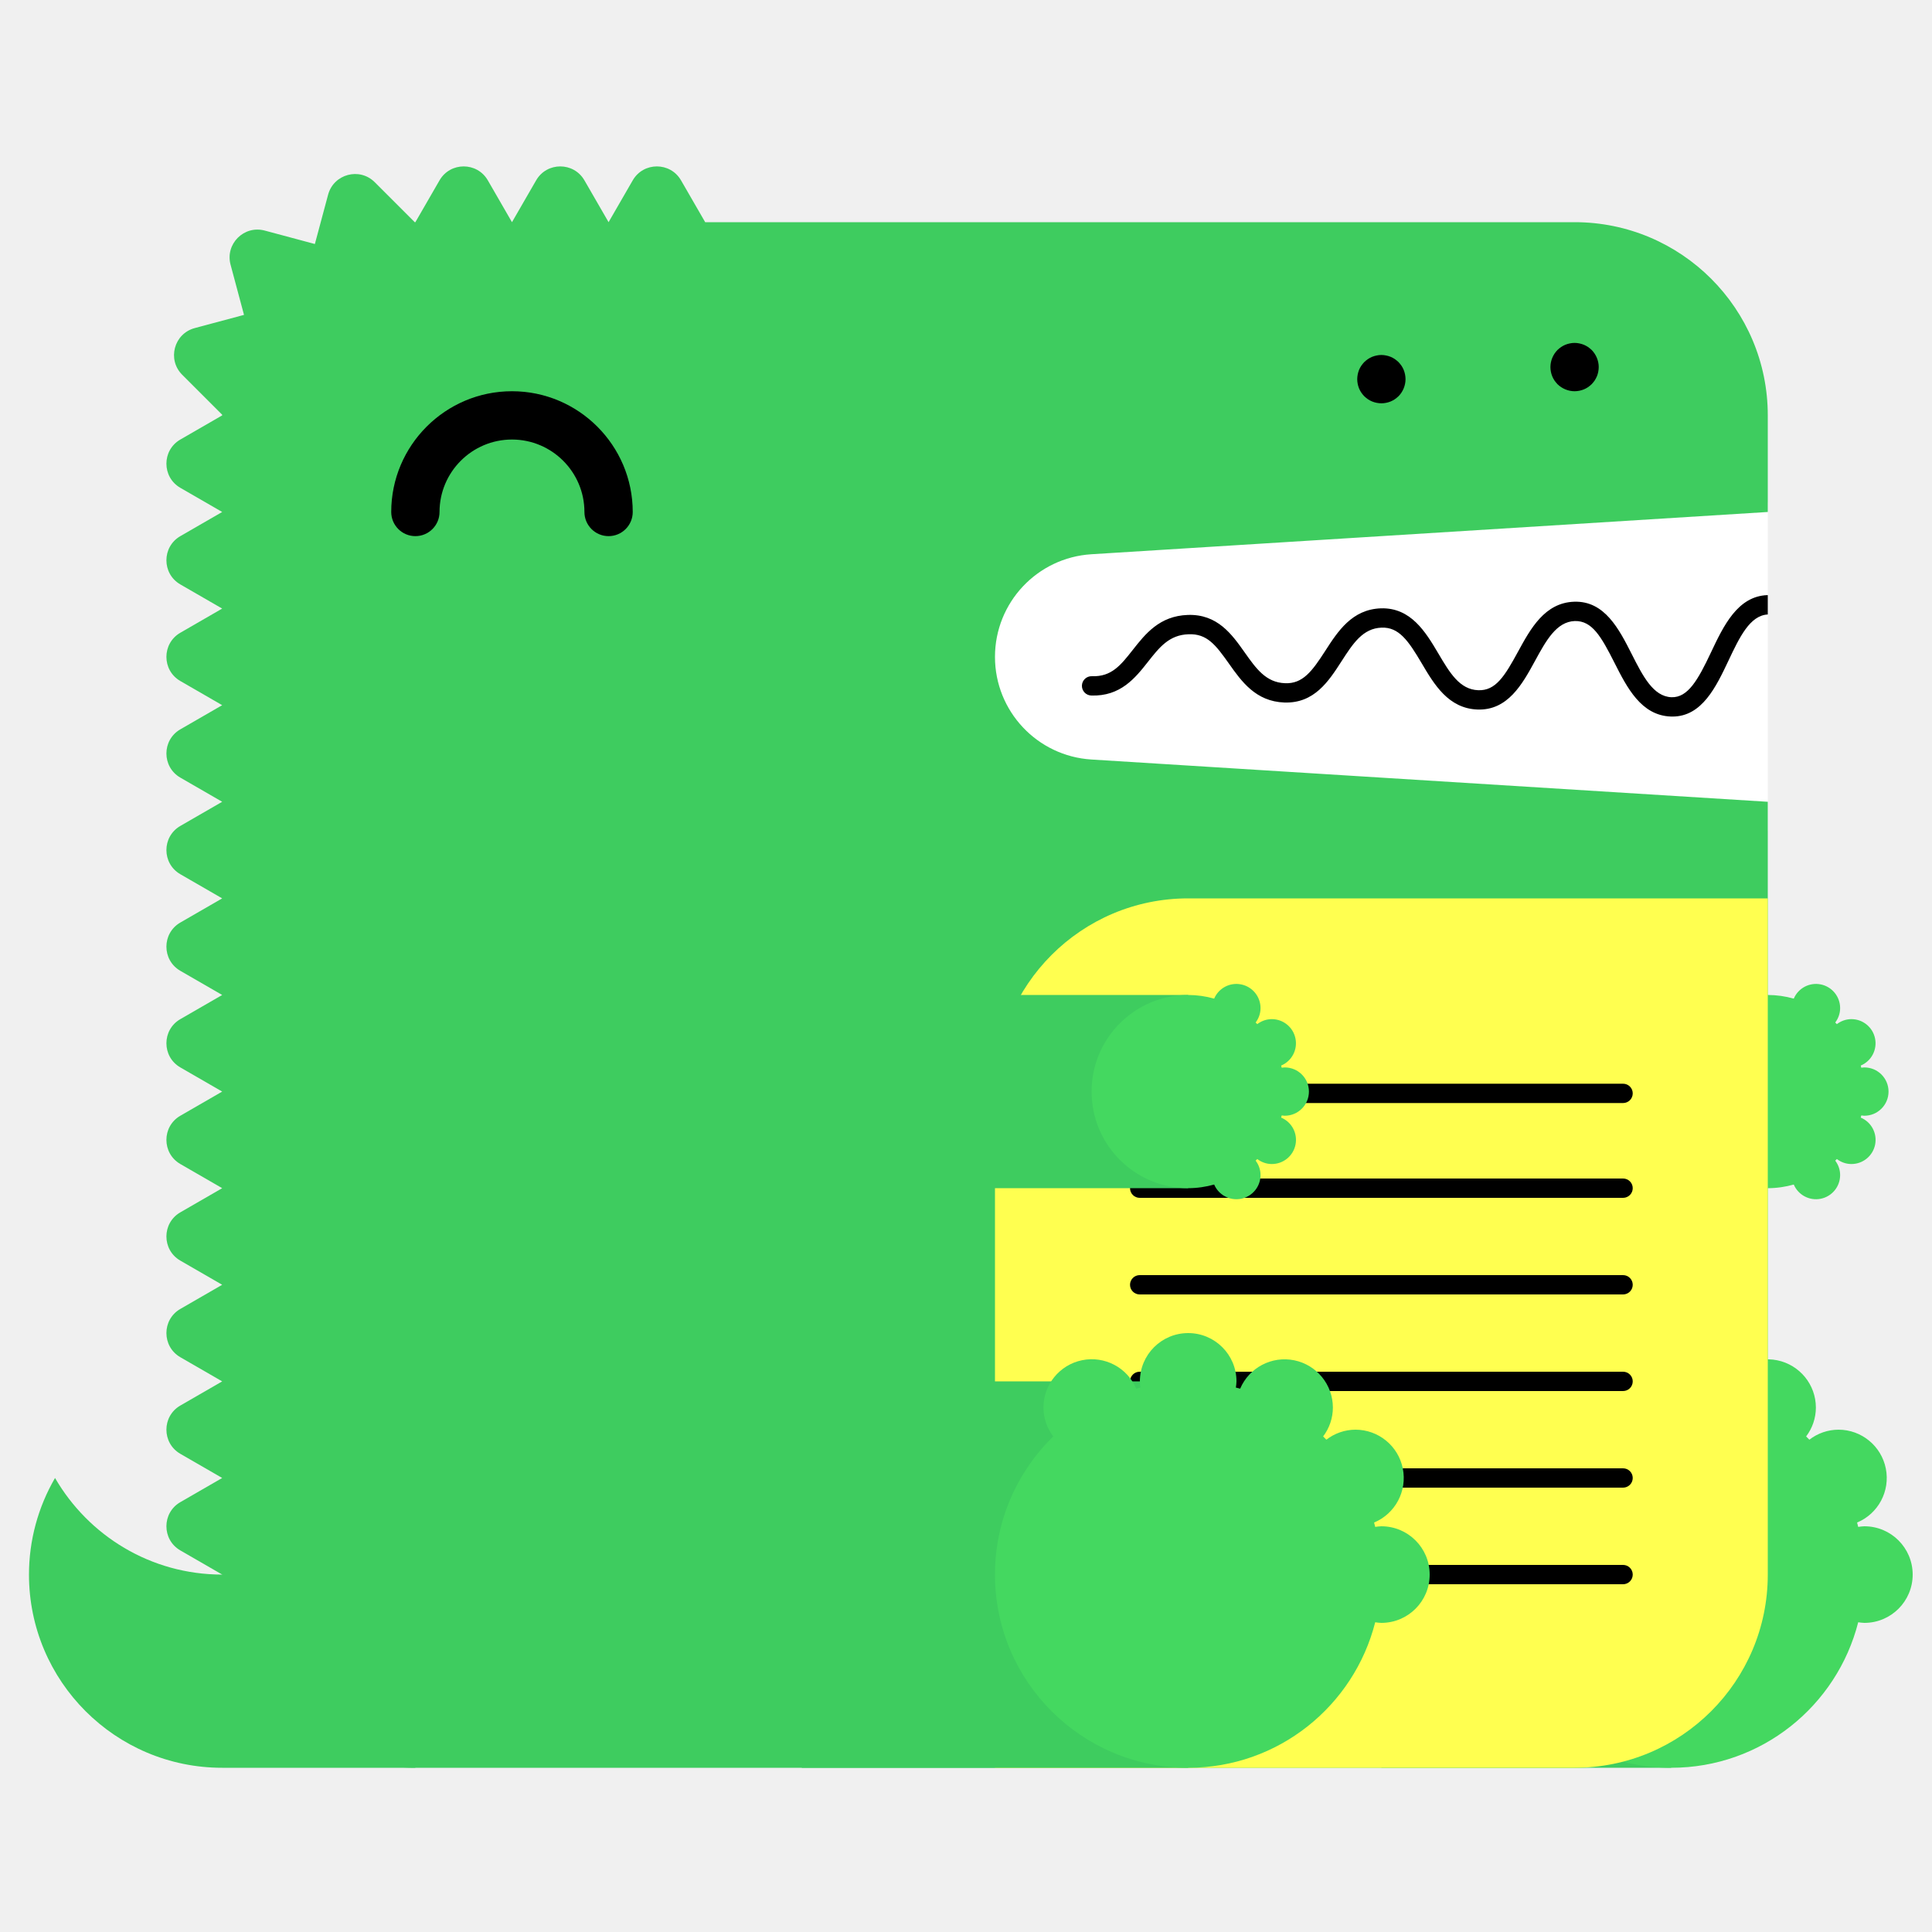
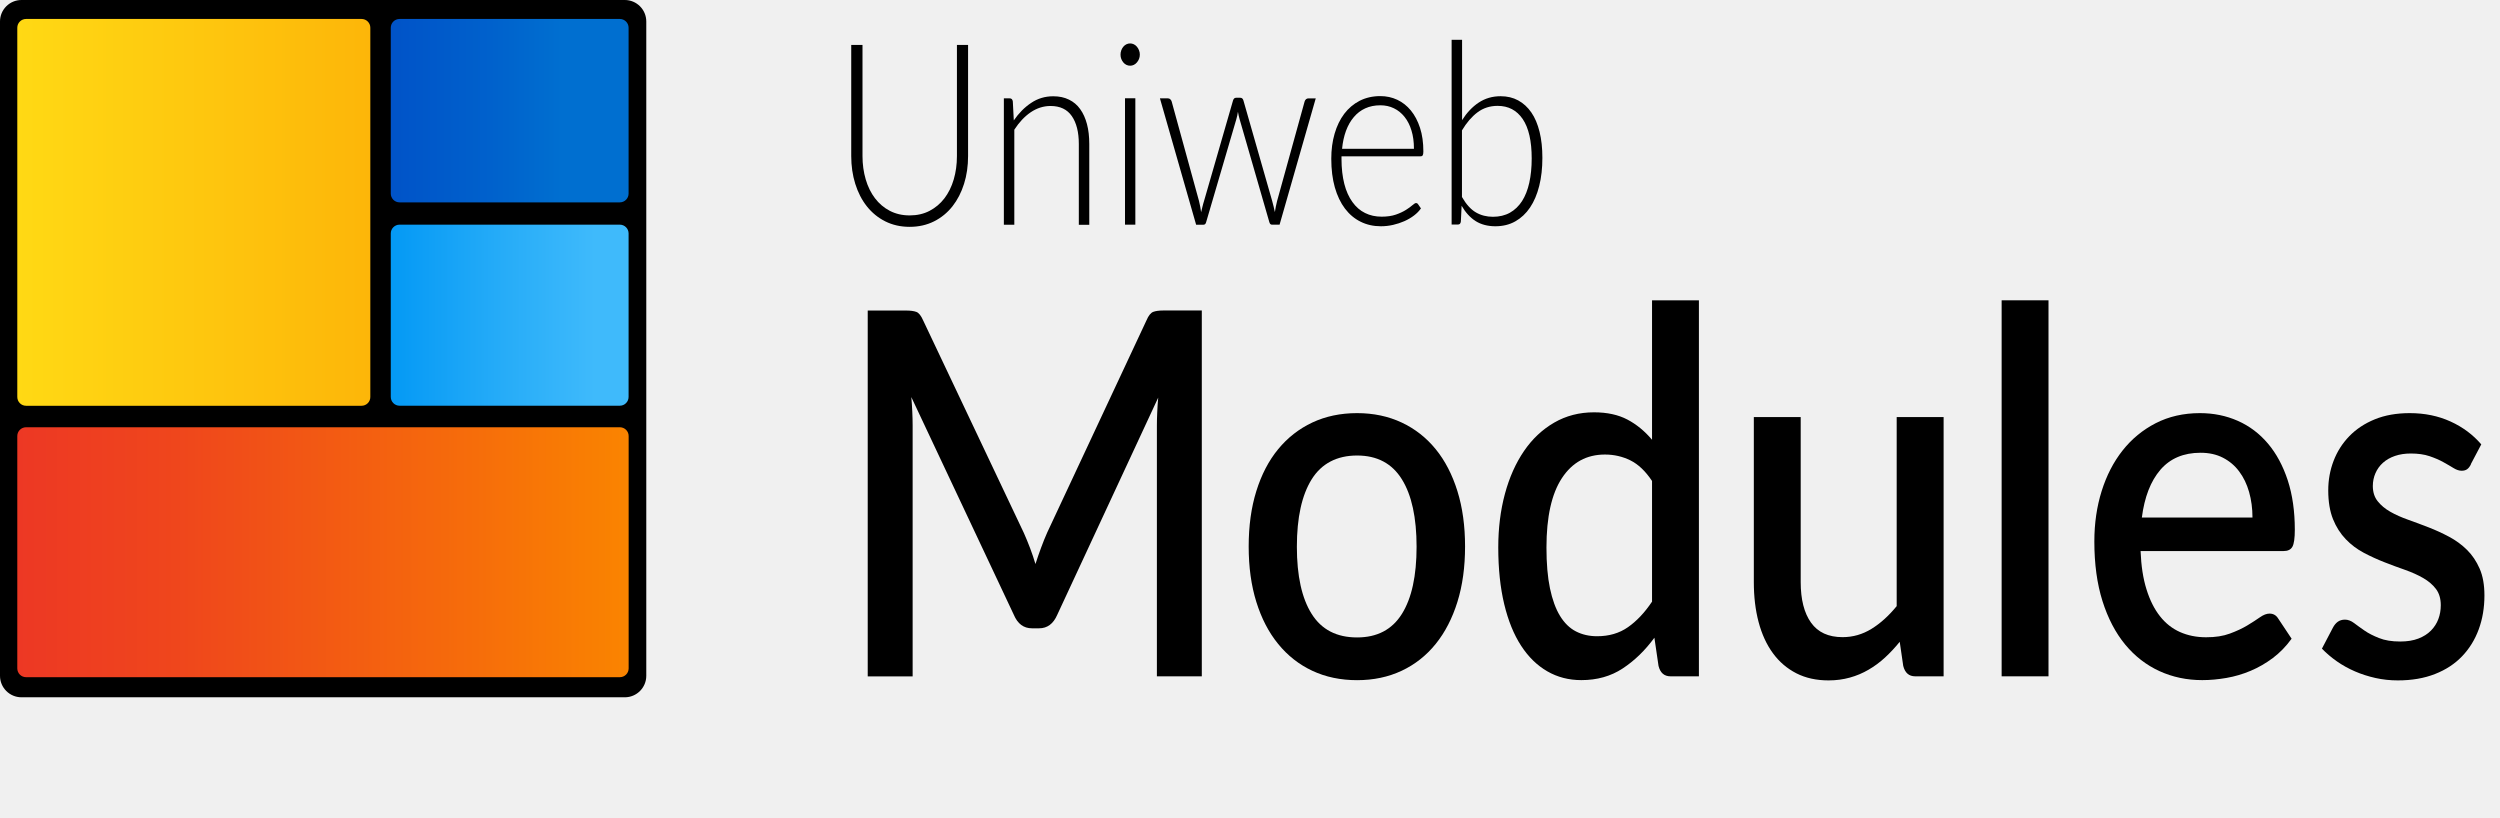
- <svg xmlns="http://www.w3.org/2000/svg" width="200" height="200" viewBox="0 0 200 200">
-   <g fill="none" fill-rule="evenodd">
-     <path fill="#FFF" d="M99 52h84v34H99z" />
-     <path d="M23 163c-7.398 0-13.843-4.027-17.303-10A19.886 19.886 0 0 0 3 163c0 11.046 8.954 20 20 20h20v-20H23z" fill="#3ECC5F" />
-     <path d="M112.98 57.376L183 53V43c0-11.046-8.954-20-20-20H73l-2.5-4.33c-1.112-1.925-3.889-1.925-5 0L63 23l-2.5-4.33c-1.111-1.925-3.889-1.925-5 0L53 23l-2.5-4.33c-1.111-1.925-3.889-1.925-5 0L43 23c-.022 0-.042.003-.065.003l-4.142-4.141c-1.57-1.571-4.252-.853-4.828 1.294l-1.369 5.104-5.192-1.392c-2.148-.575-4.111 1.389-3.535 3.536l1.39 5.193-5.102 1.367c-2.148.576-2.867 3.259-1.296 4.83l4.142 4.142c0 .021-.003.042-.003.064l-4.33 2.5c-1.925 1.111-1.925 3.889 0 5L23 53l-4.33 2.5c-1.925 1.111-1.925 3.889 0 5L23 63l-4.33 2.5c-1.925 1.111-1.925 3.889 0 5L23 73l-4.33 2.5c-1.925 1.111-1.925 3.889 0 5L23 83l-4.33 2.5c-1.925 1.111-1.925 3.889 0 5L23 93l-4.33 2.5c-1.925 1.111-1.925 3.889 0 5L23 103l-4.33 2.5c-1.925 1.111-1.925 3.889 0 5L23 113l-4.33 2.5c-1.925 1.111-1.925 3.889 0 5L23 123l-4.33 2.5c-1.925 1.111-1.925 3.889 0 5L23 133l-4.33 2.5c-1.925 1.111-1.925 3.889 0 5L23 143l-4.33 2.5c-1.925 1.111-1.925 3.889 0 5L23 153l-4.33 2.5c-1.925 1.111-1.925 3.889 0 5L23 163c0 11.046 8.954 20 20 20h120c11.046 0 20-8.954 20-20V83l-70.02-4.376A10.645 10.645 0 0 1 103 68c0-5.621 4.37-10.273 9.98-10.624" fill="#3ECC5F" />
-     <path fill="#3ECC5F" d="M143 183h30v-40h-30z" />
-     <path d="M193 158c-.219 0-.428.037-.639.064-.038-.15-.074-.301-.116-.451A5 5 0 0 0 190.32 148a4.96 4.96 0 0 0-3.016 1.036 26.531 26.531 0 0 0-.335-.336 4.955 4.955 0 0 0 1.011-2.987 5 5 0 0 0-9.599-1.959c-.148-.042-.297-.077-.445-.115.027-.211.064-.42.064-.639a5 5 0 0 0-5-5 5 5 0 0 0-5 5c0 .219.037.428.064.639-.148.038-.297.073-.445.115a4.998 4.998 0 0 0-9.599 1.959c0 1.125.384 2.151 1.011 2.987-3.717 3.632-6.031 8.693-6.031 14.3 0 11.046 8.954 20 20 20 9.339 0 17.16-6.41 19.361-15.064.211.027.42.064.639.064a5 5 0 0 0 5-5 5 5 0 0 0-5-5" fill="#44D860" />
-     <path fill="#3ECC5F" d="M153 123h30v-20h-30z" />
-     <path d="M193 115.5a2.5 2.5 0 1 0 0-5c-.109 0-.214.019-.319.032-.02-.075-.037-.15-.058-.225a2.501 2.501 0 0 0-.963-4.807c-.569 0-1.088.197-1.508.518a6.653 6.653 0 0 0-.168-.168c.314-.417.506-.931.506-1.494a2.5 2.5 0 0 0-4.8-.979A9.987 9.987 0 0 0 183 103c-5.522 0-10 4.478-10 10s4.478 10 10 10c.934 0 1.833-.138 2.69-.377a2.5 2.5 0 0 0 4.8-.979c0-.563-.192-1.077-.506-1.494.057-.055.113-.111.168-.168.42.321.939.518 1.508.518a2.5 2.5 0 0 0 .963-4.807c.021-.074.038-.15.058-.225.105.013.21.032.319.032" fill="#44D860" />
-     <path d="M63 55.5a2.5 2.5 0 0 1-2.5-2.5c0-4.136-3.364-7.5-7.5-7.5s-7.5 3.364-7.5 7.5a2.5 2.5 0 1 1-5 0c0-6.893 5.607-12.5 12.5-12.5S65.5 46.107 65.5 53a2.5 2.5 0 0 1-2.5 2.5" fill="#000" />
-     <path d="M103 183h60c11.046 0 20-8.954 20-20V93h-60c-11.046 0-20 8.954-20 20v70z" fill="#FFFF50" />
-     <path d="M168.02 124h-50.04a1 1 0 1 1 0-2h50.04a1 1 0 1 1 0 2m0 20h-50.04a1 1 0 1 1 0-2h50.04a1 1 0 1 1 0 2m0 20h-50.04a1 1 0 1 1 0-2h50.04a1 1 0 1 1 0 2m0-49.814h-50.04a1 1 0 1 1 0-2h50.04a1 1 0 1 1 0 2m0 19.814h-50.04a1 1 0 1 1 0-2h50.04a1 1 0 1 1 0 2m0 20h-50.04a1 1 0 1 1 0-2h50.04a1 1 0 1 1 0 2M183 61.611c-.012 0-.022-.006-.034-.005-3.09.105-4.552 3.196-5.842 5.923-1.346 2.85-2.387 4.703-4.093 4.647-1.889-.068-2.969-2.202-4.113-4.46-1.314-2.594-2.814-5.536-5.963-5.426-3.046.104-4.513 2.794-5.807 5.167-1.377 2.528-2.314 4.065-4.121 3.994-1.927-.07-2.951-1.805-4.136-3.813-1.321-2.236-2.848-4.75-5.936-4.664-2.994.103-4.465 2.385-5.763 4.4-1.373 2.13-2.335 3.428-4.165 3.351-1.973-.07-2.992-1.51-4.171-3.177-1.324-1.873-2.816-3.993-5.895-3.89-2.928.1-4.399 1.97-5.696 3.618-1.232 1.564-2.194 2.802-4.229 2.724a1 1 0 0 0-.072 2c3.017.101 4.545-1.8 5.872-3.487 1.177-1.496 2.193-2.787 4.193-2.855 1.926-.082 2.829 1.115 4.195 3.045 1.297 1.834 2.769 3.914 5.731 4.021 3.103.104 4.596-2.215 5.918-4.267 1.182-1.834 2.202-3.417 4.15-3.484 1.793-.067 2.769 1.35 4.145 3.681 1.297 2.197 2.766 4.686 5.787 4.796 3.125.108 4.634-2.62 5.949-5.035 1.139-2.088 2.214-4.06 4.119-4.126 1.793-.042 2.728 1.595 4.111 4.33 1.292 2.553 2.757 5.445 5.825 5.556l.169.003c3.064 0 4.518-3.075 5.805-5.794 1.139-2.41 2.217-4.68 4.067-4.773v-2z" fill="#000" />
-     <path fill="#3ECC5F" d="M83 183h40v-40H83z" />
-     <path d="M143 158c-.219 0-.428.037-.639.064-.038-.15-.074-.301-.116-.451A5 5 0 0 0 140.32 148a4.96 4.96 0 0 0-3.016 1.036 26.531 26.531 0 0 0-.335-.336 4.955 4.955 0 0 0 1.011-2.987 5 5 0 0 0-9.599-1.959c-.148-.042-.297-.077-.445-.115.027-.211.064-.42.064-.639a5 5 0 0 0-5-5 5 5 0 0 0-5 5c0 .219.037.428.064.639-.148.038-.297.073-.445.115a4.998 4.998 0 0 0-9.599 1.959c0 1.125.384 2.151 1.011 2.987-3.717 3.632-6.031 8.693-6.031 14.3 0 11.046 8.954 20 20 20 9.339 0 17.16-6.41 19.361-15.064.211.027.42.064.639.064a5 5 0 0 0 5-5 5 5 0 0 0-5-5" fill="#44D860" />
-     <path fill="#3ECC5F" d="M83 123h40v-20H83z" />
-     <path d="M133 115.5a2.5 2.5 0 1 0 0-5c-.109 0-.214.019-.319.032-.02-.075-.037-.15-.058-.225a2.501 2.501 0 0 0-.963-4.807c-.569 0-1.088.197-1.508.518a6.653 6.653 0 0 0-.168-.168c.314-.417.506-.931.506-1.494a2.5 2.5 0 0 0-4.8-.979A9.987 9.987 0 0 0 123 103c-5.522 0-10 4.478-10 10s4.478 10 10 10c.934 0 1.833-.138 2.69-.377a2.5 2.5 0 0 0 4.8-.979c0-.563-.192-1.077-.506-1.494.057-.055.113-.111.168-.168.42.321.939.518 1.508.518a2.5 2.5 0 0 0 .963-4.807c.021-.074.038-.15.058-.225.105.013.21.032.319.032" fill="#44D860" />
-     <path d="M143 41.75c-.16 0-.33-.02-.49-.05a2.52 2.52 0 0 1-.47-.14c-.15-.06-.29-.14-.431-.23-.13-.09-.259-.2-.38-.31-.109-.12-.219-.24-.309-.38s-.17-.28-.231-.43a2.619 2.619 0 0 1-.189-.96c0-.16.02-.33.05-.49.03-.16.08-.31.139-.47.061-.15.141-.29.231-.43.09-.13.2-.26.309-.38.121-.11.25-.22.38-.31.141-.09.281-.17.431-.23.149-.06.31-.11.47-.14.32-.07.65-.07.98 0 .159.03.32.08.47.14.149.06.29.14.43.23.13.09.259.2.38.31.11.12.22.25.31.38.09.14.17.28.23.43.06.16.11.31.14.47.029.16.05.33.05.49 0 .66-.271 1.31-.73 1.77-.121.11-.25.22-.38.31-.14.09-.281.17-.43.23a2.565 2.565 0 0 1-.96.19m20-1.25c-.66 0-1.3-.27-1.771-.73a3.802 3.802 0 0 1-.309-.38c-.09-.14-.17-.28-.231-.43a2.619 2.619 0 0 1-.189-.96c0-.66.27-1.3.729-1.77.121-.11.25-.22.38-.31.141-.09.281-.17.431-.23.149-.06.31-.11.47-.14.32-.07.66-.07.98 0 .159.03.32.08.47.14.149.06.29.14.43.23.13.09.259.2.38.31.459.47.73 1.11.73 1.77 0 .16-.021.33-.05.49-.03.16-.08.32-.14.47-.07.15-.14.29-.23.43-.09.13-.2.26-.31.38-.121.11-.25.22-.38.31-.14.09-.281.17-.43.23a2.565 2.565 0 0 1-.96.19" fill="#000" />
+ <svg xmlns="http://www.w3.org/2000/svg" id="Layer_2" viewBox="0 0 435.22 142.29">
+   <defs>
+     <style>.cls-1{fill:url(#linear-gradient);}.cls-2{fill:#20a27c;}.cls-3{fill:url(#linear-gradient-3);}.cls-4{fill:url(#linear-gradient-4);}.cls-5{fill:url(#linear-gradient-2);}</style>
+     <linearGradient id="linear-gradient" x1="3.01" y1="36.97" x2="64.47" y2="36.97" gradientUnits="userSpaceOnUse">
+       <stop offset="0" stop-color="#ffd914" />
+       <stop offset="1" stop-color="#fdb609" />
+     </linearGradient>
+     <linearGradient id="linear-gradient-2" x1="68.03" y1="54.87" x2="109.44" y2="54.87" gradientUnits="userSpaceOnUse">
+       <stop offset="0" stop-color="#0499f5" />
+       <stop offset=".47" stop-color="#26acf8" />
+       <stop offset=".86" stop-color="#3fbafb" />
+     </linearGradient>
+     <linearGradient id="linear-gradient-3" x1="3.01" y1="96.13" x2="109.44" y2="96.13" gradientUnits="userSpaceOnUse">
+       <stop offset="0" stop-color="#ed3824" />
+       <stop offset=".26" stop-color="#ef461c" />
+       <stop offset=".75" stop-color="#f66d0a" />
+       <stop offset="1" stop-color="#fa8400" />
+     </linearGradient>
+     <linearGradient id="linear-gradient-4" x1="68.03" y1="19.27" x2="109.44" y2="19.27" gradientUnits="userSpaceOnUse">
+       <stop offset="0" stop-color="#0053c8" />
+       <stop offset=".42" stop-color="#0061cc" />
+       <stop offset=".72" stop-color="#006fd0" />
+     </linearGradient>
+   </defs>
+   <g id="Layer_1-2">
+     <rect width="112.51" height="121.39" rx="3.74" ry="3.74" />
+     <line class="cls-2" x1="313.3" y1="61.42" x2="372.36" y2="49.4" />
+     <rect class="cls-1" x="3.01" y="3.3" width="61.46" height="67.34" rx="1.53" ry="1.53" />
+     <rect class="cls-5" x="68.03" y="39.11" width="41.4" height="31.52" rx="1.53" ry="1.53" />
+     <rect class="cls-3" x="3.01" y="74.38" width="106.43" height="43.51" rx="1.53" ry="1.53" />
+     <rect class="cls-4" x="68.03" y="3.3" width="41.4" height="31.93" rx="1.53" ry="1.53" />
+     <path d="m158.36,37.5c1.29,0,2.45-.26,3.46-.79s1.88-1.25,2.59-2.18,1.25-2.02,1.62-3.28c.37-1.26.56-2.62.56-4.08V7.82h1.94v19.35c0,1.73-.23,3.34-.7,4.83-.47,1.5-1.14,2.8-2.02,3.92-.88,1.11-1.95,1.99-3.21,2.62s-2.67.95-4.24.95-2.98-.32-4.24-.95c-1.26-.63-2.33-1.51-3.21-2.62s-1.55-2.42-2.02-3.92c-.47-1.5-.7-3.11-.7-4.83V7.82h1.96v19.33c0,1.46.19,2.82.56,4.08s.91,2.36,1.61,3.28,1.56,1.66,2.58,2.19c1.02.53,2.17.8,3.46.8Z" />
+     <path d="m176.49,20.96c.87-1.27,1.88-2.29,3.03-3.05,1.14-.77,2.42-1.15,3.83-1.15,1.04,0,1.95.19,2.74.58.79.38,1.45.94,1.96,1.66.52.72.91,1.59,1.18,2.61.27,1.02.4,2.17.4,3.45v14.07h-1.82v-14.07c0-2.06-.41-3.68-1.22-4.85-.81-1.17-2.04-1.76-3.7-1.76-1.23,0-2.38.37-3.45,1.09-1.07.73-2.02,1.74-2.86,3.04v16.54h-1.82v-22h1.01c.32,0,.5.18.55.55l.17,3.29Z" />
+     <path d="m198.43,9.52c0,.27-.05.51-.14.74-.09.23-.22.43-.37.61-.15.18-.33.32-.53.42s-.42.15-.65.15-.44-.05-.65-.15-.38-.24-.53-.42c-.15-.18-.27-.38-.36-.61s-.13-.48-.13-.74.04-.52.13-.76.21-.45.36-.63c.15-.18.33-.32.53-.42.2-.1.42-.15.65-.15s.44.05.65.15c.2.1.38.24.53.42.15.18.28.39.37.63.1.24.14.5.14.76Zm-.78,7.59v22h-1.8v-22h1.8Z" />
+     <path d="m229.06,17.11l-6.3,22h-1.35c-.21,0-.36-.16-.44-.46l-5.16-17.87c-.06-.22-.12-.44-.17-.66-.05-.22-.09-.44-.13-.66-.06.44-.16.88-.29,1.33l-5.24,17.87c-.08.31-.23.46-.46.46h-1.29l-6.3-22h1.37c.18,0,.32.05.44.17.11.11.19.23.23.37l4.77,17.36c.08.34.15.67.21.98.06.32.11.63.15.94.08-.31.15-.62.23-.94.08-.32.16-.65.27-.98l5.05-17.51c.09-.32.27-.49.53-.49h.74c.28,0,.46.16.55.49l5.01,17.51c.09.34.17.66.25.97s.15.62.21.93c.05-.31.1-.62.16-.93.06-.31.13-.63.22-.97l4.8-17.36c.05-.16.13-.29.25-.39.11-.1.25-.14.4-.14h1.31Z" />
+     <path d="m233.54,27.24v.42c0,1.65.17,3.1.49,4.36s.8,2.3,1.41,3.15c.61.85,1.34,1.49,2.2,1.91.86.43,1.82.64,2.89.64.95,0,1.77-.12,2.47-.36s1.28-.52,1.76-.82.85-.58,1.13-.82.48-.37.61-.37c.16,0,.29.07.38.22l.49.71c-.3.44-.71.86-1.21,1.24-.5.38-1.06.71-1.67.98-.61.27-1.27.49-1.97.65-.7.16-1.41.24-2.12.24-1.29,0-2.47-.26-3.53-.79-1.06-.52-1.97-1.29-2.73-2.29-.76-1-1.34-2.23-1.76-3.68-.41-1.45-.62-3.11-.62-4.99,0-1.58.19-3.03.58-4.37.39-1.33.94-2.48,1.67-3.45.73-.96,1.62-1.72,2.68-2.27,1.06-.54,2.26-.82,3.6-.82,1.06,0,2.05.21,2.96.64s1.7,1.05,2.37,1.87c.67.82,1.2,1.82,1.59,3.02.39,1.19.58,2.57.58,4.11,0,.32-.04.54-.11.66s-.2.18-.38.18h-13.75Zm12.61-1.35c0-1.18-.14-2.24-.43-3.17-.28-.94-.69-1.73-1.21-2.38-.52-.65-1.14-1.15-1.85-1.49-.71-.35-1.5-.52-2.36-.52-.98,0-1.85.18-2.62.53-.77.35-1.44.86-2,1.53-.56.66-1.02,1.46-1.36,2.39-.34.93-.57,1.97-.68,3.12h12.51Z" />
+     <path d="m254.52,20.93c.82-1.3,1.78-2.32,2.89-3.06s2.38-1.12,3.83-1.12c1.14,0,2.16.24,3.06.73.9.49,1.66,1.19,2.29,2.1.63.91,1.1,2.04,1.43,3.37.33,1.33.49,2.85.49,4.54,0,1.78-.18,3.41-.55,4.88-.37,1.47-.9,2.72-1.6,3.76-.7,1.04-1.56,1.84-2.57,2.41s-2.17.85-3.47.85-2.48-.3-3.43-.9c-.94-.6-1.76-1.49-2.44-2.67l-.13,2.72c-.04.37-.21.55-.51.55h-1.1V6.93h1.82v14Zm0,13.38c.73,1.27,1.54,2.16,2.42,2.67.88.51,1.87.76,2.97.76s2.11-.24,2.95-.71c.84-.47,1.54-1.15,2.11-2.02.56-.88.98-1.94,1.26-3.2s.42-2.66.42-4.22c0-3.04-.52-5.32-1.56-6.86-1.04-1.53-2.49-2.3-4.37-2.3-1.34,0-2.51.38-3.51,1.13s-1.9,1.8-2.7,3.14v11.61Z" />
+     <path d="m209.22,54.05v63.69h-7.82v-43.66c0-.71.02-1.48.06-2.32.04-.84.09-1.69.17-2.54l-17.58,37.82c-.68,1.56-1.73,2.34-3.15,2.34h-1.25c-1.44,0-2.49-.78-3.15-2.34l-17.85-37.91c.08.86.13,1.71.17,2.57.04.86.06,1.65.06,2.39v43.66h-7.82v-63.69h6.65c.78,0,1.39.08,1.82.24.43.16.82.66,1.18,1.48l17.54,37.02c.38.86.74,1.73,1.08,2.63s.65,1.82.93,2.76c.3-.94.63-1.88.97-2.81s.7-1.82,1.08-2.68l17.28-36.93c.35-.83.75-1.32,1.18-1.48.43-.16,1.04-.24,1.82-.24h6.65Z" />
+     <path d="m236.25,71.92c2.86,0,5.45.55,7.77,1.64s4.29,2.64,5.92,4.64,2.89,4.44,3.78,7.3,1.33,6.07,1.33,9.64-.44,6.78-1.33,9.64-2.15,5.3-3.78,7.32c-1.63,2.02-3.61,3.58-5.92,4.67-2.32,1.09-4.91,1.64-7.77,1.64s-5.49-.55-7.8-1.64c-2.32-1.09-4.3-2.65-5.94-4.67-1.65-2.02-2.91-4.46-3.8-7.32-.89-2.86-1.33-6.07-1.33-9.64s.44-6.78,1.33-9.64c.89-2.86,2.15-5.29,3.8-7.3s3.63-3.55,5.94-4.64c2.32-1.09,4.92-1.64,7.8-1.64Zm0,39.05c3.49,0,6.09-1.36,7.8-4.09,1.71-2.73,2.56-6.63,2.56-11.7s-.85-8.99-2.56-11.74c-1.71-2.76-4.31-4.14-7.8-4.14s-6.18,1.38-7.9,4.14-2.58,6.67-2.58,11.74.86,8.97,2.58,11.7,4.35,4.09,7.9,4.09Z" />
+     <path d="m295.76,52.28v65.46h-4.94c-1.09,0-1.79-.6-2.09-1.81l-.72-4.91c-1.62,2.21-3.46,4-5.52,5.35-2.06,1.36-4.46,2.03-7.2,2.03-2.18,0-4.15-.51-5.92-1.53-1.77-1.02-3.29-2.5-4.56-4.45-1.27-1.95-2.25-4.36-2.94-7.23s-1.04-6.17-1.04-9.89c0-3.36.39-6.47,1.16-9.33.77-2.86,1.88-5.34,3.32-7.45,1.44-2.11,3.2-3.76,5.26-4.95s4.37-1.79,6.93-1.79c2.28,0,4.21.42,5.81,1.26,1.59.84,3.02,2.01,4.29,3.52v-24.28h8.16Zm-8.16,31.45c-1.14-1.71-2.39-2.9-3.76-3.58-1.37-.68-2.85-1.02-4.44-1.02-3.19,0-5.68,1.36-7.48,4.09-1.8,2.73-2.7,6.76-2.7,12.1,0,2.77.2,5.14.61,7.1s.99,3.56,1.75,4.8,1.68,2.14,2.77,2.7c1.09.56,2.32.84,3.68.84,2.08,0,3.87-.52,5.37-1.57,1.51-1.05,2.91-2.53,4.2-4.45v-21.01Z" />
+     <path d="m338.36,72.63v45.11h-4.94c-1.09,0-1.78-.6-2.09-1.81l-.61-4.2c-.81,1-1.67,1.92-2.56,2.74-.9.83-1.85,1.53-2.87,2.12-1.01.59-2.09,1.05-3.25,1.37-1.15.32-2.39.49-3.7.49-2.13,0-4-.41-5.62-1.24-1.62-.83-2.98-1.99-4.08-3.5-1.1-1.5-1.93-3.31-2.49-5.42-.56-2.11-.83-4.43-.83-6.97v-28.71h8.16v28.71c0,3.04.6,5.4,1.8,7.08,1.2,1.68,3.03,2.52,5.49,2.52,1.8,0,3.47-.48,5.03-1.44,1.56-.96,3.02-2.28,4.39-3.96v-32.91h8.16Z" />
+     <path d="m356.62,52.28v65.46h-8.16V52.28h8.16Z" />
+     <path d="m372.65,95.94c.1,2.57.44,4.79,1.03,6.66.58,1.87,1.36,3.43,2.34,4.67.97,1.24,2.14,2.16,3.49,2.76,1.35.6,2.87.91,4.54.91s2.97-.21,4.14-.64c1.16-.43,2.18-.9,3.04-1.42.86-.52,1.59-.99,2.2-1.42.61-.43,1.16-.64,1.67-.64.66,0,1.16.29,1.52.88l2.32,3.49c-.96,1.33-2.05,2.45-3.26,3.36-1.22.91-2.51,1.66-3.87,2.23-1.37.58-2.77.99-4.21,1.24-1.44.25-2.85.38-4.21.38-2.68,0-5.17-.52-7.46-1.57-2.29-1.05-4.28-2.59-5.96-4.62-1.68-2.04-3-4.56-3.95-7.56-.95-3.01-1.42-6.47-1.42-10.39,0-3.12.42-6.04,1.27-8.76.85-2.71,2.06-5.07,3.65-7.08,1.58-2,3.51-3.59,5.77-4.75,2.27-1.16,4.83-1.75,7.69-1.75,2.38,0,4.58.45,6.61,1.35s3.77,2.22,5.24,3.96c1.47,1.74,2.61,3.87,3.44,6.39.82,2.52,1.23,5.39,1.23,8.6,0,1.47-.14,2.46-.42,2.96-.28.5-.79.75-1.52.75h-24.87Zm19.48-5.84c0-1.59-.2-3.07-.59-4.45-.39-1.37-.97-2.57-1.73-3.58-.76-1.02-1.7-1.81-2.83-2.39-1.13-.58-2.42-.86-3.89-.86-2.96,0-5.29.99-6.99,2.96-1.7,1.98-2.77,4.75-3.23,8.32h19.25Z" />
+     <path d="m430.17,80.81c-.2.41-.43.71-.68.88-.25.18-.57.26-.95.26-.43,0-.9-.15-1.4-.46-.51-.31-1.1-.66-1.79-1.04-.68-.38-1.49-.73-2.41-1.04s-2.01-.46-3.25-.46c-1.01,0-1.93.14-2.75.42-.82.28-1.52.68-2.09,1.19s-1.01,1.12-1.31,1.81-.46,1.44-.46,2.23c0,1.06.28,1.95.84,2.65.56.71,1.29,1.32,2.2,1.84.91.52,1.95.98,3.11,1.39s2.35.86,3.57,1.33c1.21.47,2.41,1.02,3.57,1.64s2.2,1.38,3.11,2.28c.91.9,1.64,1.99,2.2,3.27.56,1.28.83,2.84.83,4.67,0,2.12-.33,4.08-.99,5.88-.66,1.8-1.62,3.36-2.89,4.69s-2.84,2.36-4.73,3.1c-1.89.74-4.04,1.11-6.47,1.11-1.34,0-2.64-.14-3.89-.42s-2.44-.66-3.57-1.15c-1.13-.49-2.18-1.07-3.15-1.75-.97-.68-1.84-1.42-2.6-2.21l1.9-3.63c.23-.44.51-.79.85-1.04.34-.25.77-.38,1.27-.38s1.06.2,1.58.6c.52.4,1.13.83,1.82,1.31s1.54.91,2.53,1.3c.99.4,2.21.6,3.68.6,1.22,0,2.27-.17,3.15-.51.89-.34,1.62-.8,2.2-1.39.58-.59,1.01-1.26,1.29-2.01.28-.75.42-1.55.42-2.41,0-1.15-.28-2.09-.84-2.83s-1.3-1.37-2.22-1.9c-.92-.53-1.97-1-3.15-1.42-1.18-.41-2.37-.85-3.59-1.33-1.21-.47-2.41-1.02-3.59-1.64-1.18-.62-2.23-1.41-3.15-2.37-.92-.96-1.67-2.12-2.22-3.49s-.83-3.04-.83-5.02c0-1.8.31-3.51.93-5.13.62-1.62,1.53-3.05,2.73-4.29s2.68-2.22,4.44-2.94,3.79-1.08,6.09-1.08c2.61,0,4.97.49,7.1,1.46,2.13.97,3.91,2.3,5.35,3.98l-1.82,3.45Z" />
  </g>
</svg>
